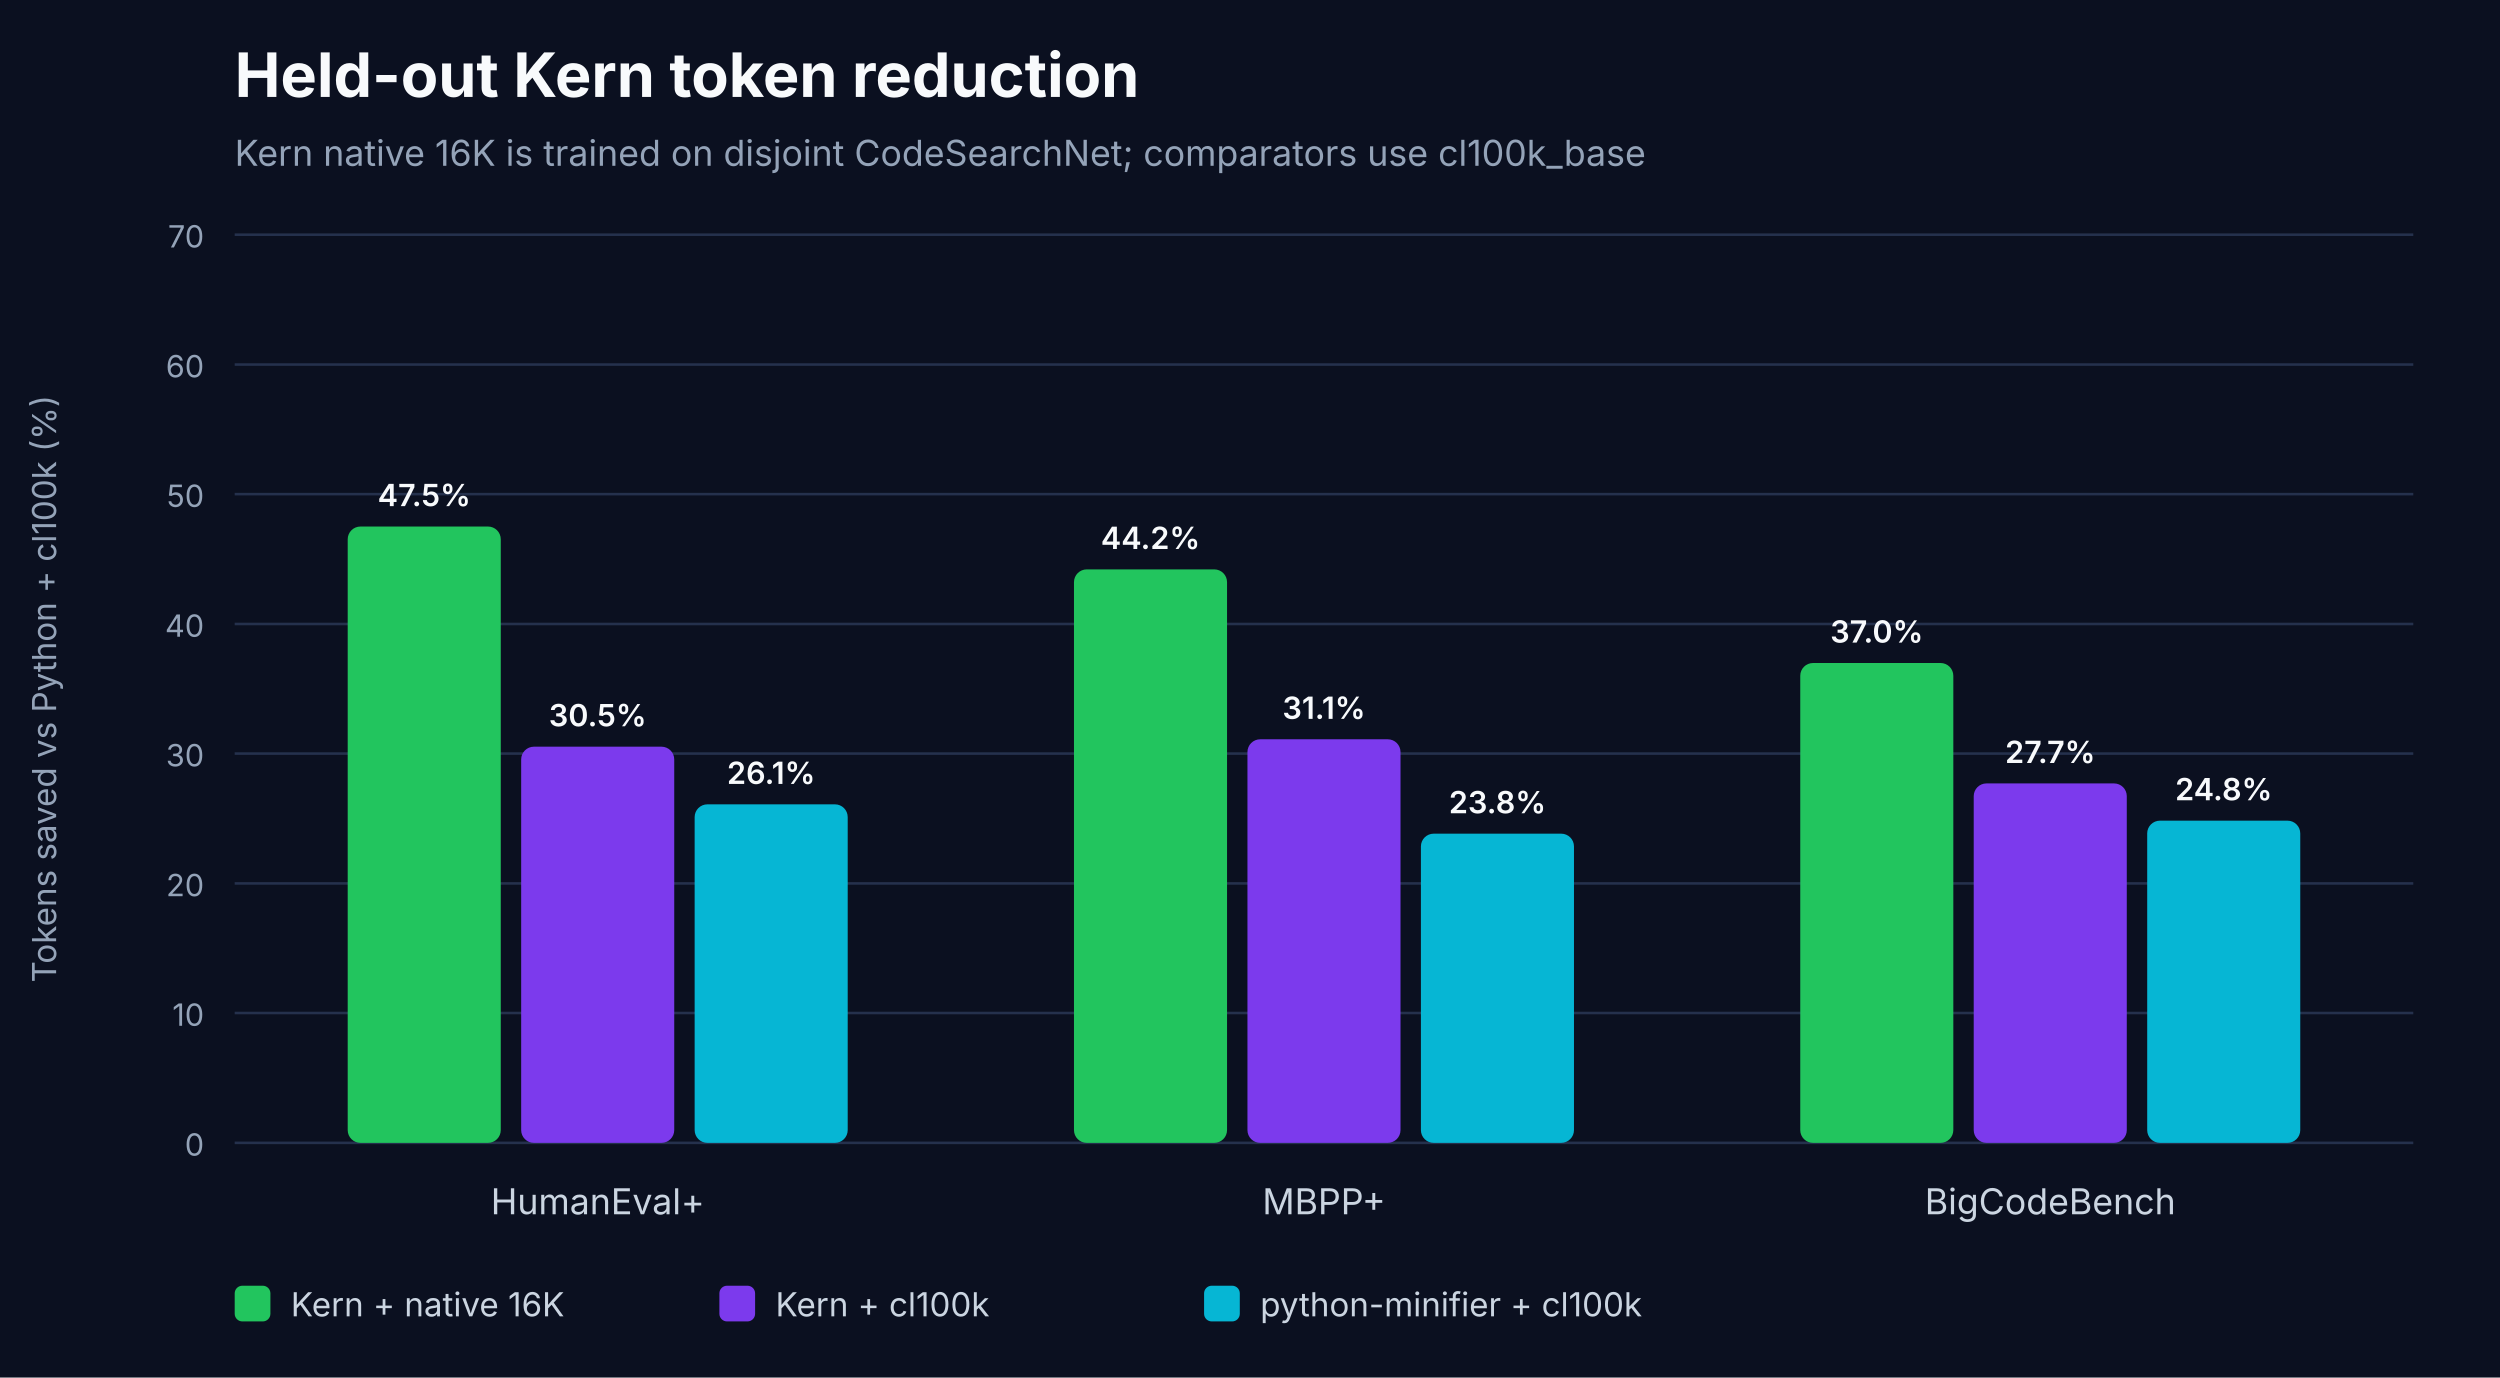
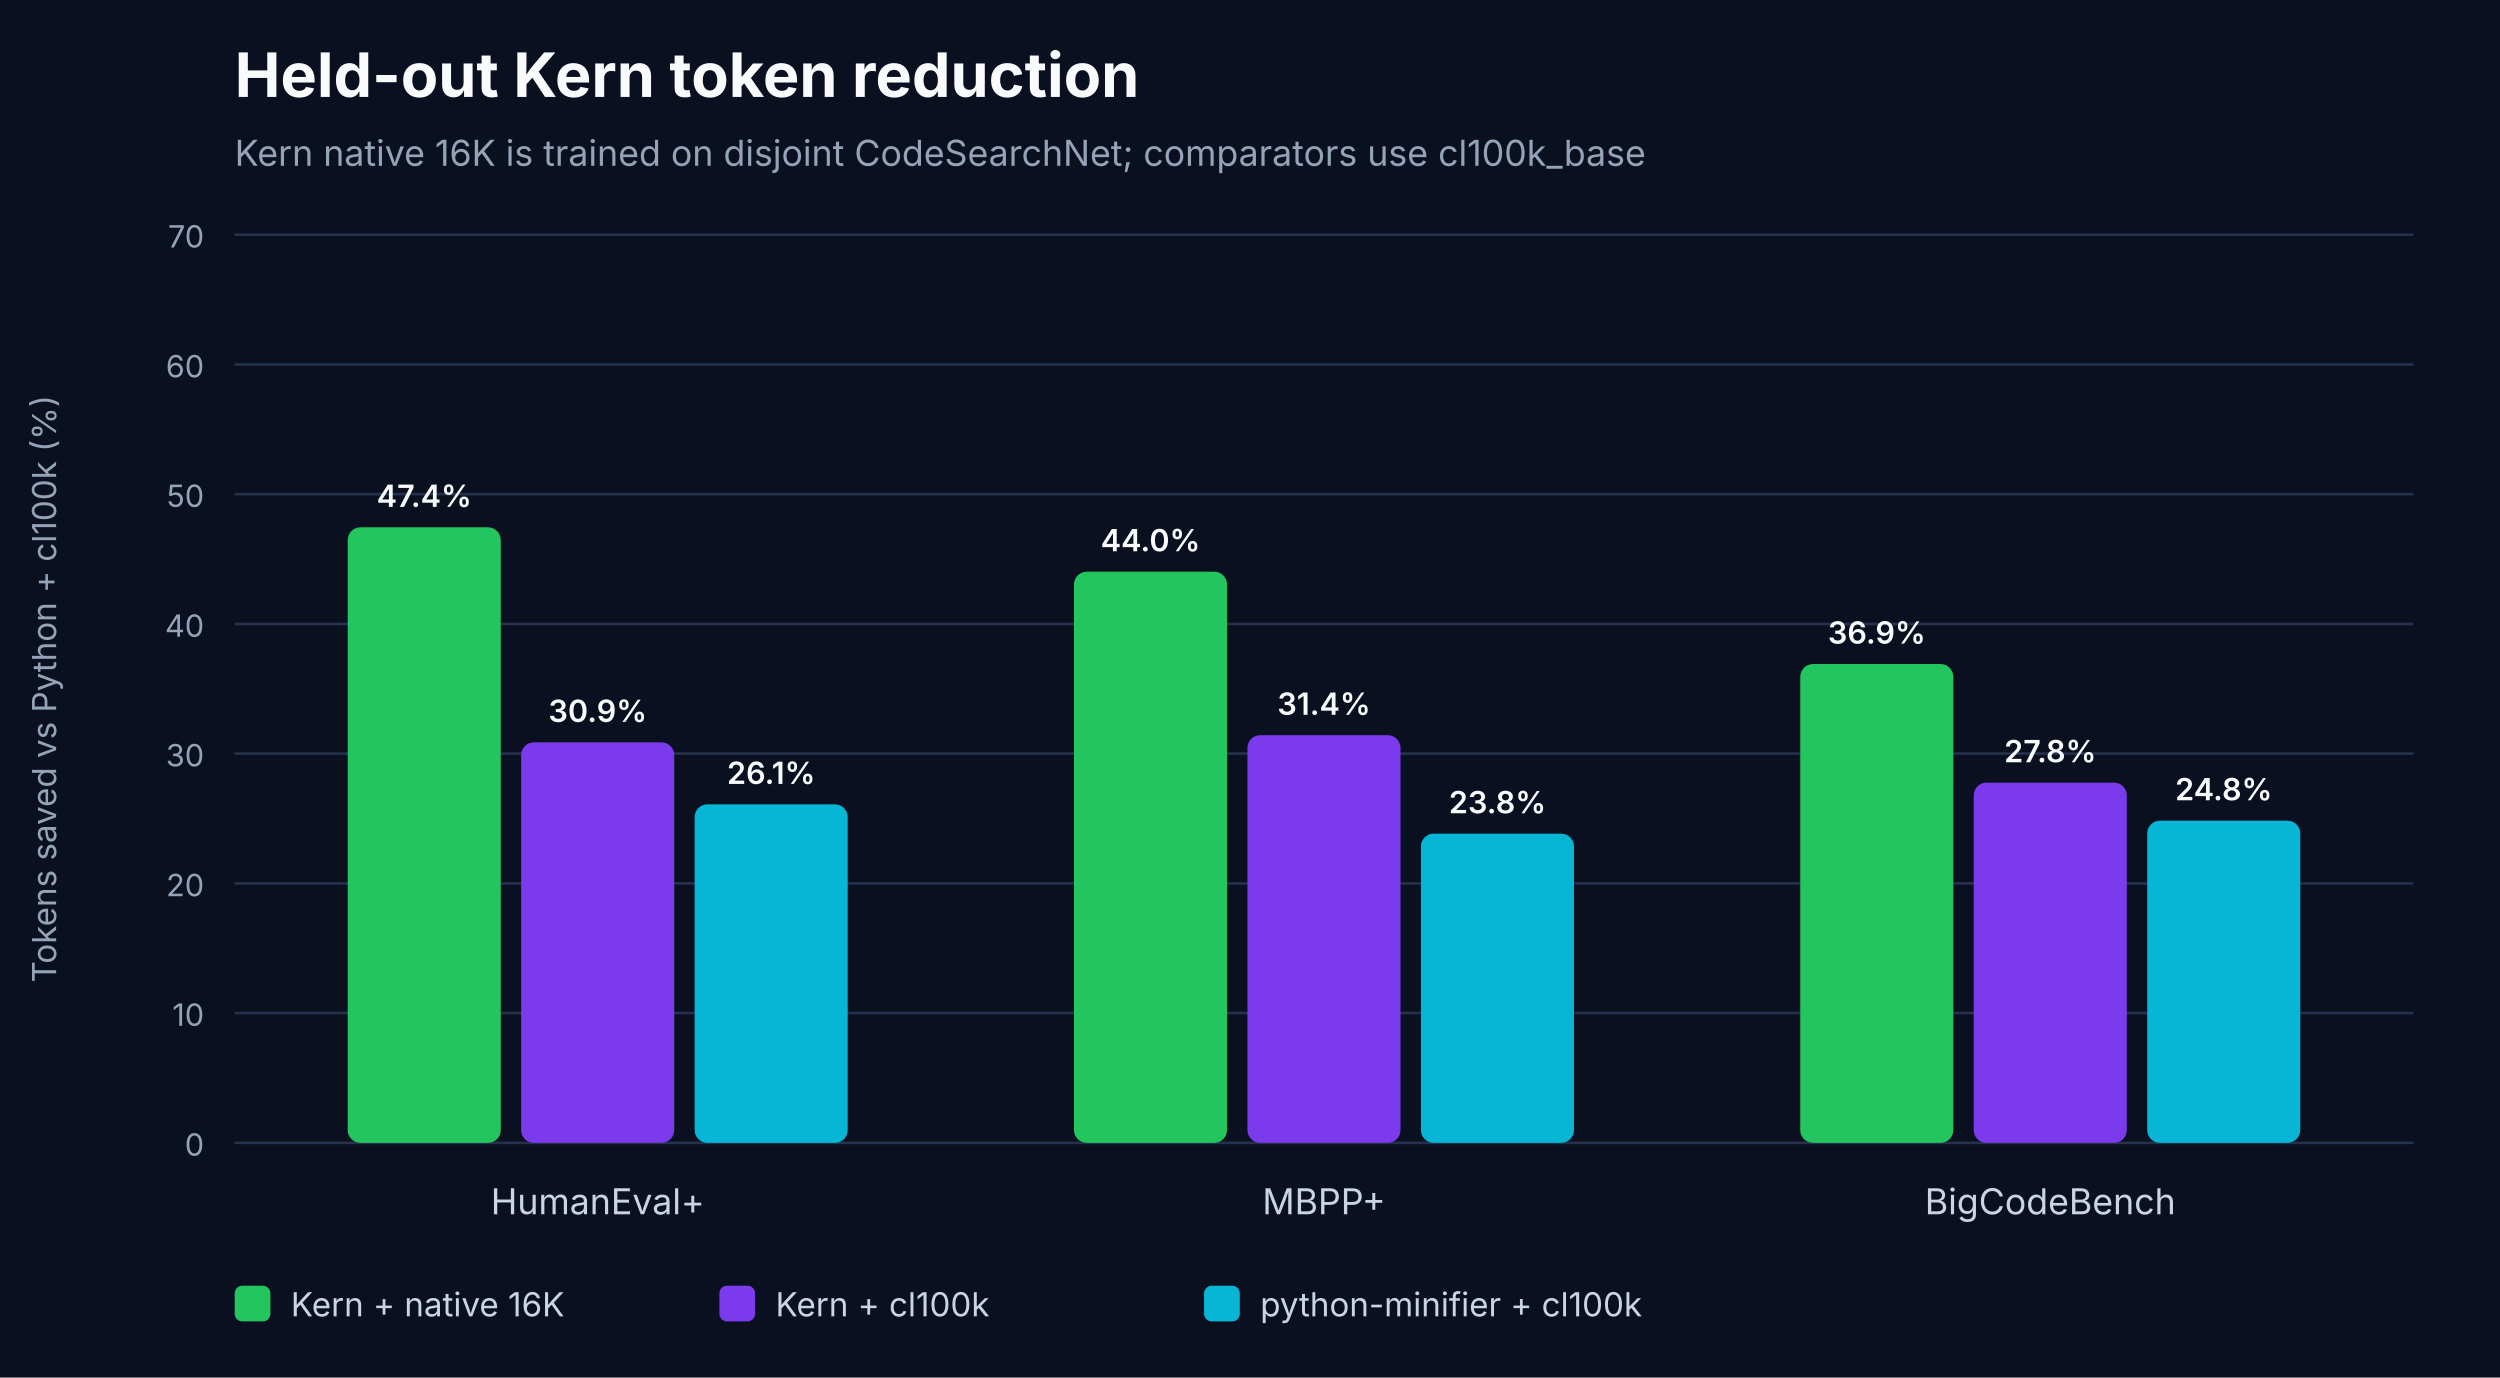
<svg xmlns="http://www.w3.org/2000/svg" width="980" height="540" viewBox="0 0 980 540" role="img" aria-labelledby="title desc">
  <rect width="100%" height="100%" fill="#0b1020" />
  <text x="92" y="38" fill="#f8fafc" font-family="Inter,system-ui,sans-serif" font-size="24" font-weight="700">Held-out Kern token reduction</text>
  <text x="92" y="65" fill="#94a3b8" font-family="Inter,system-ui,sans-serif" font-size="14">Kern native 16K is trained on disjoint CodeSearchNet; comparators use cl100k_base</text>
  <line x1="92" y1="448.0" x2="946" y2="448.0" stroke="#25314d" stroke-width="1" />
  <text x="80" y="453.0" fill="#94a3b8" text-anchor="end" font-family="Inter,system-ui,sans-serif" font-size="12">0</text>
  <line x1="92" y1="397.1" x2="946" y2="397.1" stroke="#25314d" stroke-width="1" />
  <text x="80" y="402.1" fill="#94a3b8" text-anchor="end" font-family="Inter,system-ui,sans-serif" font-size="12">10</text>
  <line x1="92" y1="346.3" x2="946" y2="346.3" stroke="#25314d" stroke-width="1" />
  <text x="80" y="351.3" fill="#94a3b8" text-anchor="end" font-family="Inter,system-ui,sans-serif" font-size="12">20</text>
  <line x1="92" y1="295.4" x2="946" y2="295.4" stroke="#25314d" stroke-width="1" />
  <text x="80" y="300.4" fill="#94a3b8" text-anchor="end" font-family="Inter,system-ui,sans-serif" font-size="12">30</text>
  <line x1="92" y1="244.6" x2="946" y2="244.6" stroke="#25314d" stroke-width="1" />
  <text x="80" y="249.6" fill="#94a3b8" text-anchor="end" font-family="Inter,system-ui,sans-serif" font-size="12">40</text>
  <line x1="92" y1="193.7" x2="946" y2="193.7" stroke="#25314d" stroke-width="1" />
  <text x="80" y="198.7" fill="#94a3b8" text-anchor="end" font-family="Inter,system-ui,sans-serif" font-size="12">50</text>
  <line x1="92" y1="142.9" x2="946" y2="142.9" stroke="#25314d" stroke-width="1" />
  <text x="80" y="147.9" fill="#94a3b8" text-anchor="end" font-family="Inter,system-ui,sans-serif" font-size="12">60</text>
  <line x1="92" y1="92.0" x2="946" y2="92.0" stroke="#25314d" stroke-width="1" />
  <text x="80" y="97.0" fill="#94a3b8" text-anchor="end" font-family="Inter,system-ui,sans-serif" font-size="12">70</text>
  <text x="22" y="270.0" fill="#94a3b8" text-anchor="middle" transform="rotate(-90 22 270.0)" font-family="Inter,system-ui,sans-serif" font-size="13">Tokens saved vs Python + cl100k (%)</text>
  <text x="234.3" y="476" fill="#cbd5e1" text-anchor="middle" font-family="Inter,system-ui,sans-serif" font-size="14">HumanEval+</text>
-   <rect x="136.3" y="206.4" width="60.0" height="241.6" rx="5" fill="#22c55e" />
-   <text x="166.3" y="198.4" fill="#f8fafc" text-anchor="middle" font-family="Inter,system-ui,sans-serif" font-size="12" font-weight="600">47.5%</text>
-   <rect x="204.3" y="292.7" width="60.0" height="155.3" rx="5" fill="#7c3aed" />
-   <text x="234.3" y="284.7" fill="#f8fafc" text-anchor="middle" font-family="Inter,system-ui,sans-serif" font-size="12" font-weight="600">30.5%</text>
+   <rect x="136.3" y="206.7" width="60.0" height="241.3" rx="5" fill="#22c55e" />
+   <text x="166.3" y="198.7" fill="#f8fafc" text-anchor="middle" font-family="Inter,system-ui,sans-serif" font-size="12" font-weight="600">47.4%</text>
+   <rect x="204.3" y="291.0" width="60.0" height="157.0" rx="5" fill="#7c3aed" />
+   <text x="234.3" y="283.0" fill="#f8fafc" text-anchor="middle" font-family="Inter,system-ui,sans-serif" font-size="12" font-weight="600">30.9%</text>
  <rect x="272.3" y="315.3" width="60.0" height="132.7" rx="5" fill="#06b6d4" />
  <text x="302.3" y="307.3" fill="#f8fafc" text-anchor="middle" font-family="Inter,system-ui,sans-serif" font-size="12" font-weight="600">26.1%</text>
  <text x="519.0" y="476" fill="#cbd5e1" text-anchor="middle" font-family="Inter,system-ui,sans-serif" font-size="14">MBPP+</text>
-   <rect x="421.0" y="223.2" width="60.0" height="224.8" rx="5" fill="#22c55e" />
-   <text x="451.0" y="215.2" fill="#f8fafc" text-anchor="middle" font-family="Inter,system-ui,sans-serif" font-size="12" font-weight="600">44.2%</text>
-   <rect x="489.0" y="289.8" width="60.0" height="158.2" rx="5" fill="#7c3aed" />
-   <text x="519.0" y="281.8" fill="#f8fafc" text-anchor="middle" font-family="Inter,system-ui,sans-serif" font-size="12" font-weight="600">31.1%</text>
+   <rect x="421.0" y="224.1" width="60.0" height="223.9" rx="5" fill="#22c55e" />
+   <text x="451.0" y="216.1" fill="#f8fafc" text-anchor="middle" font-family="Inter,system-ui,sans-serif" font-size="12" font-weight="600">44.0%</text>
+   <rect x="489.0" y="288.2" width="60.0" height="159.8" rx="5" fill="#7c3aed" />
+   <text x="519.0" y="280.2" fill="#f8fafc" text-anchor="middle" font-family="Inter,system-ui,sans-serif" font-size="12" font-weight="600">31.4%</text>
  <rect x="557.0" y="326.8" width="60.0" height="121.2" rx="5" fill="#06b6d4" />
  <text x="587.0" y="318.8" fill="#f8fafc" text-anchor="middle" font-family="Inter,system-ui,sans-serif" font-size="12" font-weight="600">23.8%</text>
  <text x="803.7" y="476" fill="#cbd5e1" text-anchor="middle" font-family="Inter,system-ui,sans-serif" font-size="14">BigCodeBench</text>
-   <rect x="705.7" y="259.9" width="60.0" height="188.1" rx="5" fill="#22c55e" />
-   <text x="735.7" y="251.9" fill="#f8fafc" text-anchor="middle" font-family="Inter,system-ui,sans-serif" font-size="12" font-weight="600">37.0%</text>
-   <rect x="773.7" y="307.1" width="60.0" height="140.9" rx="5" fill="#7c3aed" />
-   <text x="803.7" y="299.1" fill="#f8fafc" text-anchor="middle" font-family="Inter,system-ui,sans-serif" font-size="12" font-weight="600">27.7%</text>
+   <rect x="705.7" y="260.3" width="60.0" height="187.7" rx="5" fill="#22c55e" />
+   <text x="735.7" y="252.3" fill="#f8fafc" text-anchor="middle" font-family="Inter,system-ui,sans-serif" font-size="12" font-weight="600">36.9%</text>
+   <rect x="773.7" y="306.8" width="60.0" height="141.2" rx="5" fill="#7c3aed" />
+   <text x="803.7" y="298.8" fill="#f8fafc" text-anchor="middle" font-family="Inter,system-ui,sans-serif" font-size="12" font-weight="600">27.8%</text>
  <rect x="841.7" y="321.7" width="60.0" height="126.3" rx="5" fill="#06b6d4" />
  <text x="871.7" y="313.7" fill="#f8fafc" text-anchor="middle" font-family="Inter,system-ui,sans-serif" font-size="12" font-weight="600">24.8%</text>
  <rect x="92" y="504" width="14" height="14" rx="3" fill="#22c55e" />
  <text x="114" y="516" fill="#cbd5e1" font-family="Inter,system-ui,sans-serif" font-size="13">Kern + native 16K</text>
  <rect x="282" y="504" width="14" height="14" rx="3" fill="#7c3aed" />
  <text x="304" y="516" fill="#cbd5e1" font-family="Inter,system-ui,sans-serif" font-size="13">Kern + cl100k</text>
  <rect x="472" y="504" width="14" height="14" rx="3" fill="#06b6d4" />
  <text x="494" y="516" fill="#cbd5e1" font-family="Inter,system-ui,sans-serif" font-size="13">python-minifier + cl100k</text>
</svg>
